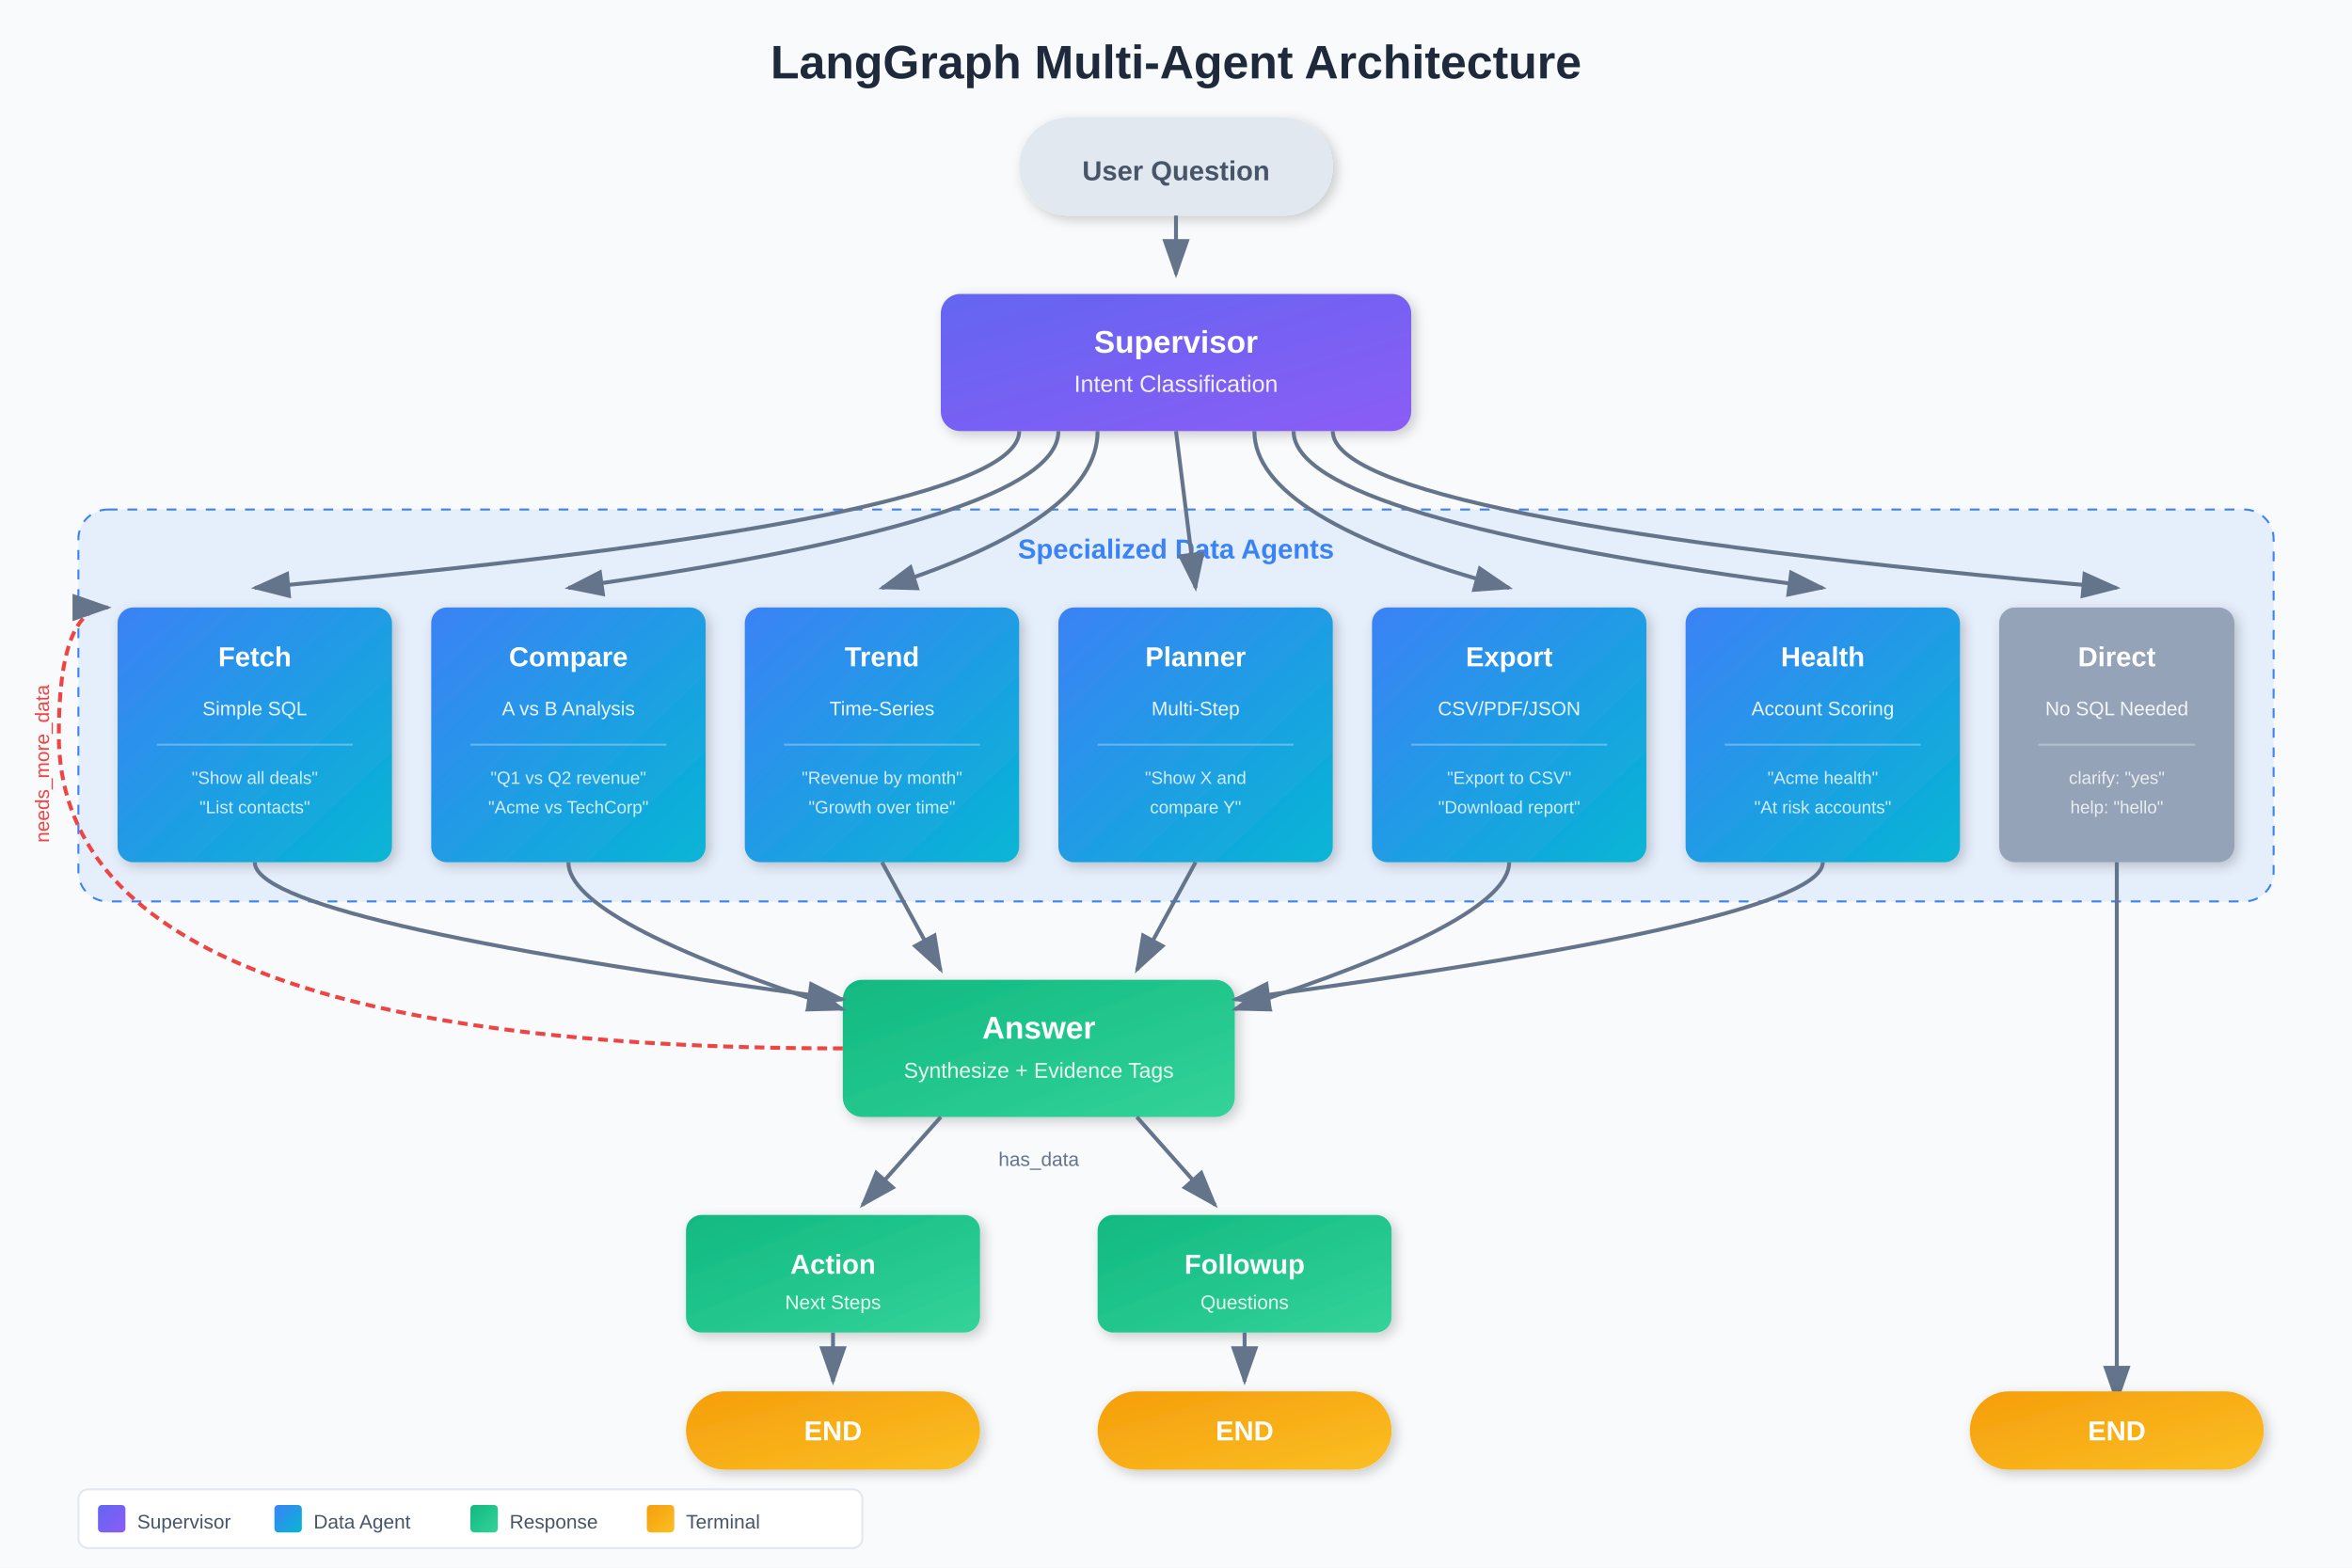
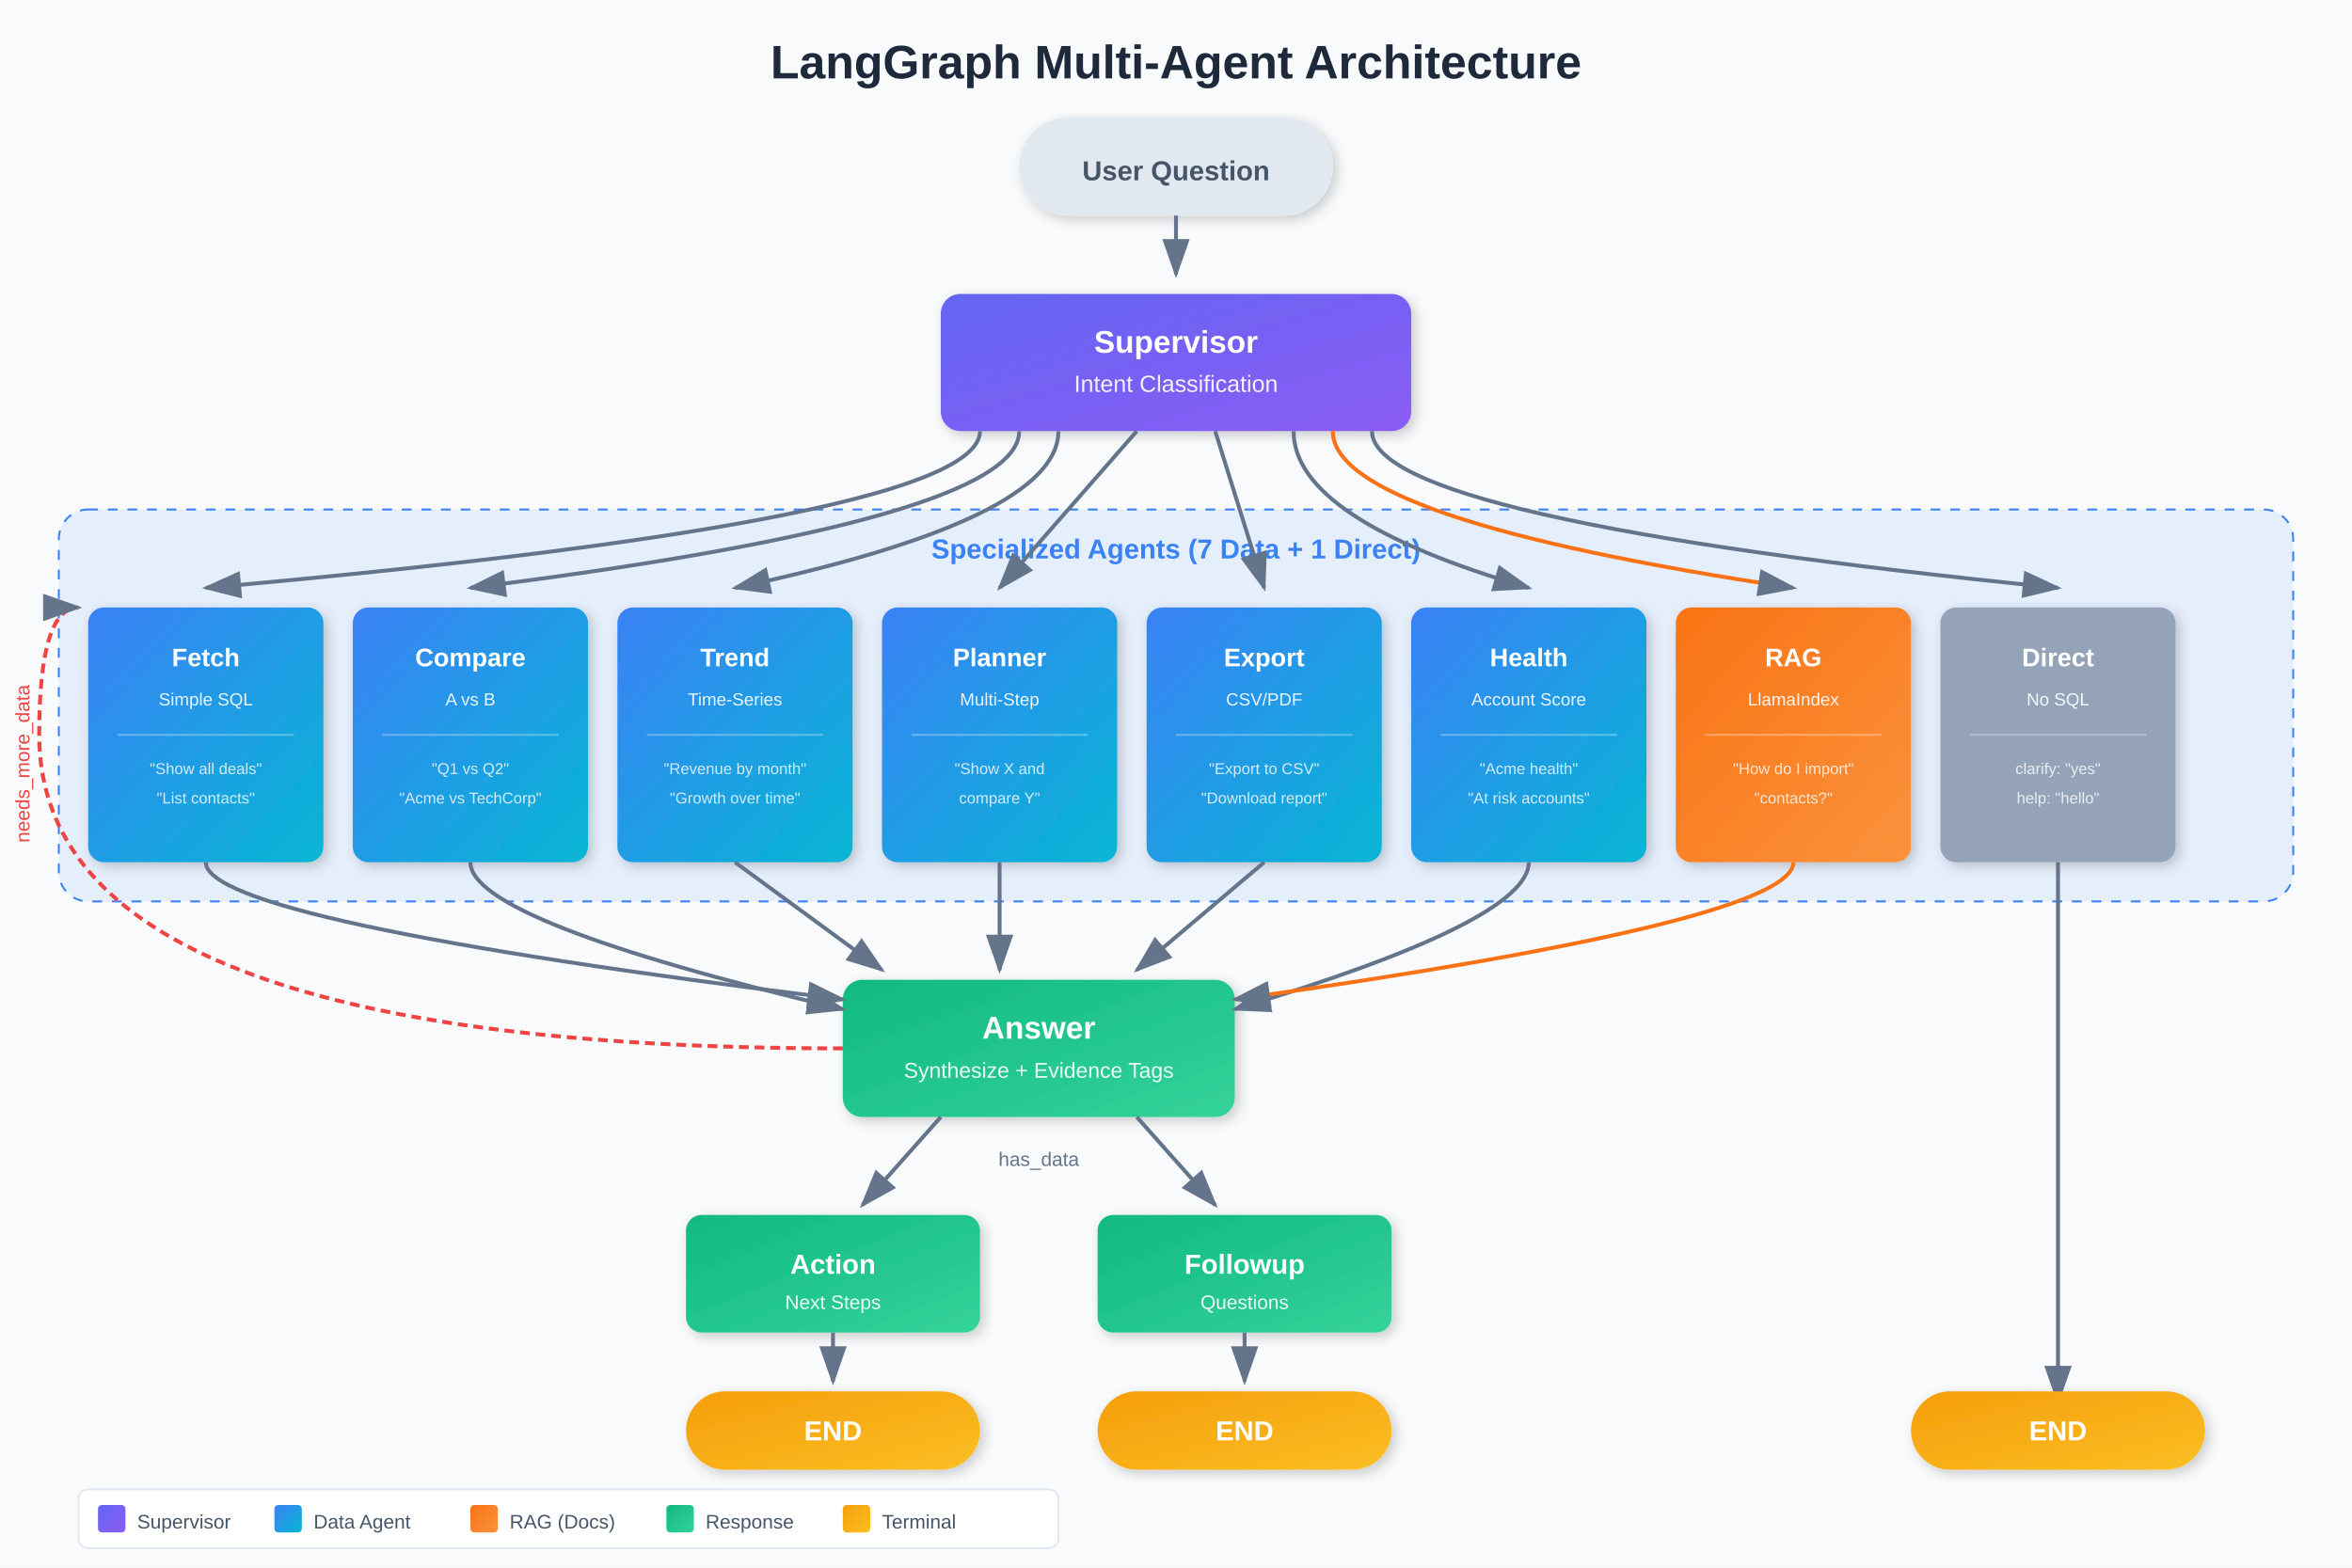
<svg xmlns="http://www.w3.org/2000/svg" viewBox="0 0 1200 800">
  <defs>
    <linearGradient id="supervisorGrad" x1="0%" y1="0%" x2="100%" y2="100%">
      <stop offset="0%" style="stop-color:#6366f1;stop-opacity:1" />
      <stop offset="100%" style="stop-color:#8b5cf6;stop-opacity:1" />
    </linearGradient>
    <linearGradient id="agentGrad" x1="0%" y1="0%" x2="100%" y2="100%">
      <stop offset="0%" style="stop-color:#3b82f6;stop-opacity:1" />
      <stop offset="100%" style="stop-color:#06b6d4;stop-opacity:1" />
+     </linearGradient>
+     <linearGradient id="ragGrad" x1="0%" y1="0%" x2="100%" y2="100%">
+       <stop offset="0%" style="stop-color:#f97316;stop-opacity:1" />
+       <stop offset="100%" style="stop-color:#fb923c;stop-opacity:1" />
    </linearGradient>
    <linearGradient id="responseGrad" x1="0%" y1="0%" x2="100%" y2="100%">
      <stop offset="0%" style="stop-color:#10b981;stop-opacity:1" />
      <stop offset="100%" style="stop-color:#34d399;stop-opacity:1" />
    </linearGradient>
    <linearGradient id="endGrad" x1="0%" y1="0%" x2="100%" y2="100%">
      <stop offset="0%" style="stop-color:#f59e0b;stop-opacity:1" />
      <stop offset="100%" style="stop-color:#fbbf24;stop-opacity:1" />
    </linearGradient>
    <filter id="shadow" x="-20%" y="-20%" width="140%" height="140%">
      <feDropShadow dx="2" dy="2" stdDeviation="3" flood-opacity="0.2" />
    </filter>
    <marker id="arrowhead" markerWidth="10" markerHeight="7" refX="9" refY="3.5" orient="auto">
      <polygon points="0 0, 10 3.5, 0 7" fill="#64748b" />
    </marker>
  </defs>
  <rect width="1200" height="800" fill="#f8fafc" />
  <text x="600" y="40" font-family="Arial, sans-serif" font-size="24" font-weight="bold" fill="#1e293b" text-anchor="middle">LangGraph Multi-Agent Architecture</text>
  <rect x="520" y="60" width="160" height="50" rx="25" fill="#e2e8f0" filter="url(#shadow)" />
  <text x="600" y="92" font-family="Arial, sans-serif" font-size="14" font-weight="bold" fill="#475569" text-anchor="middle">User Question</text>
  <line x1="600" y1="110" x2="600" y2="140" stroke="#64748b" stroke-width="2" marker-end="url(#arrowhead)" />
  <rect x="480" y="150" width="240" height="70" rx="10" fill="url(#supervisorGrad)" filter="url(#shadow)" />
  <text x="600" y="180" font-family="Arial, sans-serif" font-size="16" font-weight="bold" fill="white" text-anchor="middle">Supervisor</text>
  <text x="600" y="200" font-family="Arial, sans-serif" font-size="12" fill="rgba(255,255,255,0.9)" text-anchor="middle">Intent Classification</text>
-   <rect x="40" y="260" width="1120" height="200" rx="15" fill="rgba(59,130,246,0.1)" stroke="#3b82f6" stroke-width="1" stroke-dasharray="5,5" />
-   <text x="600" y="285" font-family="Arial, sans-serif" font-size="14" font-weight="bold" fill="#3b82f6" text-anchor="middle">Specialized Data Agents</text>
-   <rect x="60" y="310" width="140" height="130" rx="8" fill="url(#agentGrad)" filter="url(#shadow)" />
-   <text x="130" y="340" font-family="Arial, sans-serif" font-size="14" font-weight="bold" fill="white" text-anchor="middle">Fetch</text>
-   <text x="130" y="365" font-family="Arial, sans-serif" font-size="10" fill="rgba(255,255,255,0.9)" text-anchor="middle">Simple SQL</text>
-   <line x1="80" y1="380" x2="180" y2="380" stroke="rgba(255,255,255,0.3)" stroke-width="1" />
-   <text x="130" y="400" font-family="Arial, sans-serif" font-size="9" fill="rgba(255,255,255,0.8)" text-anchor="middle">"Show all deals"</text>
-   <text x="130" y="415" font-family="Arial, sans-serif" font-size="9" fill="rgba(255,255,255,0.8)" text-anchor="middle">"List contacts"</text>
-   <rect x="220" y="310" width="140" height="130" rx="8" fill="url(#agentGrad)" filter="url(#shadow)" />
-   <text x="290" y="340" font-family="Arial, sans-serif" font-size="14" font-weight="bold" fill="white" text-anchor="middle">Compare</text>
-   <text x="290" y="365" font-family="Arial, sans-serif" font-size="10" fill="rgba(255,255,255,0.9)" text-anchor="middle">A vs B Analysis</text>
-   <line x1="240" y1="380" x2="340" y2="380" stroke="rgba(255,255,255,0.3)" stroke-width="1" />
-   <text x="290" y="400" font-family="Arial, sans-serif" font-size="9" fill="rgba(255,255,255,0.8)" text-anchor="middle">"Q1 vs Q2 revenue"</text>
-   <text x="290" y="415" font-family="Arial, sans-serif" font-size="9" fill="rgba(255,255,255,0.8)" text-anchor="middle">"Acme vs TechCorp"</text>
-   <rect x="380" y="310" width="140" height="130" rx="8" fill="url(#agentGrad)" filter="url(#shadow)" />
-   <text x="450" y="340" font-family="Arial, sans-serif" font-size="14" font-weight="bold" fill="white" text-anchor="middle">Trend</text>
-   <text x="450" y="365" font-family="Arial, sans-serif" font-size="10" fill="rgba(255,255,255,0.9)" text-anchor="middle">Time-Series</text>
-   <line x1="400" y1="380" x2="500" y2="380" stroke="rgba(255,255,255,0.3)" stroke-width="1" />
-   <text x="450" y="400" font-family="Arial, sans-serif" font-size="9" fill="rgba(255,255,255,0.8)" text-anchor="middle">"Revenue by month"</text>
-   <text x="450" y="415" font-family="Arial, sans-serif" font-size="9" fill="rgba(255,255,255,0.8)" text-anchor="middle">"Growth over time"</text>
-   <rect x="540" y="310" width="140" height="130" rx="8" fill="url(#agentGrad)" filter="url(#shadow)" />
-   <text x="610" y="340" font-family="Arial, sans-serif" font-size="14" font-weight="bold" fill="white" text-anchor="middle">Planner</text>
-   <text x="610" y="365" font-family="Arial, sans-serif" font-size="10" fill="rgba(255,255,255,0.9)" text-anchor="middle">Multi-Step</text>
-   <line x1="560" y1="380" x2="660" y2="380" stroke="rgba(255,255,255,0.3)" stroke-width="1" />
-   <text x="610" y="400" font-family="Arial, sans-serif" font-size="9" fill="rgba(255,255,255,0.8)" text-anchor="middle">"Show X and</text>
-   <text x="610" y="415" font-family="Arial, sans-serif" font-size="9" fill="rgba(255,255,255,0.8)" text-anchor="middle">compare Y"</text>
-   <rect x="700" y="310" width="140" height="130" rx="8" fill="url(#agentGrad)" filter="url(#shadow)" />
-   <text x="770" y="340" font-family="Arial, sans-serif" font-size="14" font-weight="bold" fill="white" text-anchor="middle">Export</text>
-   <text x="770" y="365" font-family="Arial, sans-serif" font-size="10" fill="rgba(255,255,255,0.9)" text-anchor="middle">CSV/PDF/JSON</text>
-   <line x1="720" y1="380" x2="820" y2="380" stroke="rgba(255,255,255,0.3)" stroke-width="1" />
-   <text x="770" y="400" font-family="Arial, sans-serif" font-size="9" fill="rgba(255,255,255,0.8)" text-anchor="middle">"Export to CSV"</text>
-   <text x="770" y="415" font-family="Arial, sans-serif" font-size="9" fill="rgba(255,255,255,0.8)" text-anchor="middle">"Download report"</text>
-   <rect x="860" y="310" width="140" height="130" rx="8" fill="url(#agentGrad)" filter="url(#shadow)" />
-   <text x="930" y="340" font-family="Arial, sans-serif" font-size="14" font-weight="bold" fill="white" text-anchor="middle">Health</text>
-   <text x="930" y="365" font-family="Arial, sans-serif" font-size="10" fill="rgba(255,255,255,0.9)" text-anchor="middle">Account Scoring</text>
-   <line x1="880" y1="380" x2="980" y2="380" stroke="rgba(255,255,255,0.3)" stroke-width="1" />
-   <text x="930" y="400" font-family="Arial, sans-serif" font-size="9" fill="rgba(255,255,255,0.8)" text-anchor="middle">"Acme health"</text>
-   <text x="930" y="415" font-family="Arial, sans-serif" font-size="9" fill="rgba(255,255,255,0.8)" text-anchor="middle">"At risk accounts"</text>
-   <rect x="1020" y="310" width="120" height="130" rx="8" fill="#94a3b8" filter="url(#shadow)" />
-   <text x="1080" y="340" font-family="Arial, sans-serif" font-size="14" font-weight="bold" fill="white" text-anchor="middle">Direct</text>
-   <text x="1080" y="365" font-family="Arial, sans-serif" font-size="10" fill="rgba(255,255,255,0.9)" text-anchor="middle">No SQL Needed</text>
-   <line x1="1040" y1="380" x2="1120" y2="380" stroke="rgba(255,255,255,0.3)" stroke-width="1" />
-   <text x="1080" y="400" font-family="Arial, sans-serif" font-size="9" fill="rgba(255,255,255,0.8)" text-anchor="middle">clarify: "yes"</text>
-   <text x="1080" y="415" font-family="Arial, sans-serif" font-size="9" fill="rgba(255,255,255,0.8)" text-anchor="middle">help: "hello"</text>
-   <path d="M 520 220 Q 520 265 130 300" stroke="#64748b" stroke-width="2" fill="none" marker-end="url(#arrowhead)" />
-   <path d="M 540 220 Q 540 265 290 300" stroke="#64748b" stroke-width="2" fill="none" marker-end="url(#arrowhead)" />
-   <path d="M 560 220 Q 560 265 450 300" stroke="#64748b" stroke-width="2" fill="none" marker-end="url(#arrowhead)" />
-   <path d="M 600 220 L 610 300" stroke="#64748b" stroke-width="2" fill="none" marker-end="url(#arrowhead)" />
-   <path d="M 640 220 Q 640 265 770 300" stroke="#64748b" stroke-width="2" fill="none" marker-end="url(#arrowhead)" />
-   <path d="M 660 220 Q 660 265 930 300" stroke="#64748b" stroke-width="2" fill="none" marker-end="url(#arrowhead)" />
-   <path d="M 680 220 Q 680 265 1080 300" stroke="#64748b" stroke-width="2" fill="none" marker-end="url(#arrowhead)" />
+   <rect x="30" y="260" width="1140" height="200" rx="15" fill="rgba(59,130,246,0.1)" stroke="#3b82f6" stroke-width="1" stroke-dasharray="5,5" />
+   <text x="600" y="285" font-family="Arial, sans-serif" font-size="14" font-weight="bold" fill="#3b82f6" text-anchor="middle">Specialized Agents (7 Data + 1 Direct)</text>
+   <rect x="45" y="310" width="120" height="130" rx="8" fill="url(#agentGrad)" filter="url(#shadow)" />
+   <text x="105" y="340" font-family="Arial, sans-serif" font-size="13" font-weight="bold" fill="white" text-anchor="middle">Fetch</text>
+   <text x="105" y="360" font-family="Arial, sans-serif" font-size="9" fill="rgba(255,255,255,0.9)" text-anchor="middle">Simple SQL</text>
+   <line x1="60" y1="375" x2="150" y2="375" stroke="rgba(255,255,255,0.3)" stroke-width="1" />
+   <text x="105" y="395" font-family="Arial, sans-serif" font-size="8" fill="rgba(255,255,255,0.8)" text-anchor="middle">"Show all deals"</text>
+   <text x="105" y="410" font-family="Arial, sans-serif" font-size="8" fill="rgba(255,255,255,0.8)" text-anchor="middle">"List contacts"</text>
+   <rect x="180" y="310" width="120" height="130" rx="8" fill="url(#agentGrad)" filter="url(#shadow)" />
+   <text x="240" y="340" font-family="Arial, sans-serif" font-size="13" font-weight="bold" fill="white" text-anchor="middle">Compare</text>
+   <text x="240" y="360" font-family="Arial, sans-serif" font-size="9" fill="rgba(255,255,255,0.9)" text-anchor="middle">A vs B</text>
+   <line x1="195" y1="375" x2="285" y2="375" stroke="rgba(255,255,255,0.3)" stroke-width="1" />
+   <text x="240" y="395" font-family="Arial, sans-serif" font-size="8" fill="rgba(255,255,255,0.8)" text-anchor="middle">"Q1 vs Q2"</text>
+   <text x="240" y="410" font-family="Arial, sans-serif" font-size="8" fill="rgba(255,255,255,0.8)" text-anchor="middle">"Acme vs TechCorp"</text>
+   <rect x="315" y="310" width="120" height="130" rx="8" fill="url(#agentGrad)" filter="url(#shadow)" />
+   <text x="375" y="340" font-family="Arial, sans-serif" font-size="13" font-weight="bold" fill="white" text-anchor="middle">Trend</text>
+   <text x="375" y="360" font-family="Arial, sans-serif" font-size="9" fill="rgba(255,255,255,0.9)" text-anchor="middle">Time-Series</text>
+   <line x1="330" y1="375" x2="420" y2="375" stroke="rgba(255,255,255,0.3)" stroke-width="1" />
+   <text x="375" y="395" font-family="Arial, sans-serif" font-size="8" fill="rgba(255,255,255,0.8)" text-anchor="middle">"Revenue by month"</text>
+   <text x="375" y="410" font-family="Arial, sans-serif" font-size="8" fill="rgba(255,255,255,0.8)" text-anchor="middle">"Growth over time"</text>
+   <rect x="450" y="310" width="120" height="130" rx="8" fill="url(#agentGrad)" filter="url(#shadow)" />
+   <text x="510" y="340" font-family="Arial, sans-serif" font-size="13" font-weight="bold" fill="white" text-anchor="middle">Planner</text>
+   <text x="510" y="360" font-family="Arial, sans-serif" font-size="9" fill="rgba(255,255,255,0.9)" text-anchor="middle">Multi-Step</text>
+   <line x1="465" y1="375" x2="555" y2="375" stroke="rgba(255,255,255,0.3)" stroke-width="1" />
+   <text x="510" y="395" font-family="Arial, sans-serif" font-size="8" fill="rgba(255,255,255,0.8)" text-anchor="middle">"Show X and</text>
+   <text x="510" y="410" font-family="Arial, sans-serif" font-size="8" fill="rgba(255,255,255,0.8)" text-anchor="middle">compare Y"</text>
+   <rect x="585" y="310" width="120" height="130" rx="8" fill="url(#agentGrad)" filter="url(#shadow)" />
+   <text x="645" y="340" font-family="Arial, sans-serif" font-size="13" font-weight="bold" fill="white" text-anchor="middle">Export</text>
+   <text x="645" y="360" font-family="Arial, sans-serif" font-size="9" fill="rgba(255,255,255,0.9)" text-anchor="middle">CSV/PDF</text>
+   <line x1="600" y1="375" x2="690" y2="375" stroke="rgba(255,255,255,0.3)" stroke-width="1" />
+   <text x="645" y="395" font-family="Arial, sans-serif" font-size="8" fill="rgba(255,255,255,0.8)" text-anchor="middle">"Export to CSV"</text>
+   <text x="645" y="410" font-family="Arial, sans-serif" font-size="8" fill="rgba(255,255,255,0.8)" text-anchor="middle">"Download report"</text>
+   <rect x="720" y="310" width="120" height="130" rx="8" fill="url(#agentGrad)" filter="url(#shadow)" />
+   <text x="780" y="340" font-family="Arial, sans-serif" font-size="13" font-weight="bold" fill="white" text-anchor="middle">Health</text>
+   <text x="780" y="360" font-family="Arial, sans-serif" font-size="9" fill="rgba(255,255,255,0.9)" text-anchor="middle">Account Score</text>
+   <line x1="735" y1="375" x2="825" y2="375" stroke="rgba(255,255,255,0.3)" stroke-width="1" />
+   <text x="780" y="395" font-family="Arial, sans-serif" font-size="8" fill="rgba(255,255,255,0.8)" text-anchor="middle">"Acme health"</text>
+   <text x="780" y="410" font-family="Arial, sans-serif" font-size="8" fill="rgba(255,255,255,0.8)" text-anchor="middle">"At risk accounts"</text>
+   <rect x="855" y="310" width="120" height="130" rx="8" fill="url(#ragGrad)" filter="url(#shadow)" />
+   <text x="915" y="340" font-family="Arial, sans-serif" font-size="13" font-weight="bold" fill="white" text-anchor="middle">RAG</text>
+   <text x="915" y="360" font-family="Arial, sans-serif" font-size="9" fill="rgba(255,255,255,0.9)" text-anchor="middle">LlamaIndex</text>
+   <line x1="870" y1="375" x2="960" y2="375" stroke="rgba(255,255,255,0.3)" stroke-width="1" />
+   <text x="915" y="395" font-family="Arial, sans-serif" font-size="8" fill="rgba(255,255,255,0.8)" text-anchor="middle">"How do I import"</text>
+   <text x="915" y="410" font-family="Arial, sans-serif" font-size="8" fill="rgba(255,255,255,0.8)" text-anchor="middle">"contacts?"</text>
+   <rect x="990" y="310" width="120" height="130" rx="8" fill="#94a3b8" filter="url(#shadow)" />
+   <text x="1050" y="340" font-family="Arial, sans-serif" font-size="13" font-weight="bold" fill="white" text-anchor="middle">Direct</text>
+   <text x="1050" y="360" font-family="Arial, sans-serif" font-size="9" fill="rgba(255,255,255,0.9)" text-anchor="middle">No SQL</text>
+   <line x1="1005" y1="375" x2="1095" y2="375" stroke="rgba(255,255,255,0.3)" stroke-width="1" />
+   <text x="1050" y="395" font-family="Arial, sans-serif" font-size="8" fill="rgba(255,255,255,0.8)" text-anchor="middle">clarify: "yes"</text>
+   <text x="1050" y="410" font-family="Arial, sans-serif" font-size="8" fill="rgba(255,255,255,0.8)" text-anchor="middle">help: "hello"</text>
+   <path d="M 500 220 Q 500 265 105 300" stroke="#64748b" stroke-width="2" fill="none" marker-end="url(#arrowhead)" />
+   <path d="M 520 220 Q 520 265 240 300" stroke="#64748b" stroke-width="2" fill="none" marker-end="url(#arrowhead)" />
+   <path d="M 540 220 Q 540 265 375 300" stroke="#64748b" stroke-width="2" fill="none" marker-end="url(#arrowhead)" />
+   <path d="M 580 220 L 510 300" stroke="#64748b" stroke-width="2" fill="none" marker-end="url(#arrowhead)" />
+   <path d="M 620 220 L 645 300" stroke="#64748b" stroke-width="2" fill="none" marker-end="url(#arrowhead)" />
+   <path d="M 660 220 Q 660 265 780 300" stroke="#64748b" stroke-width="2" fill="none" marker-end="url(#arrowhead)" />
+   <path d="M 680 220 Q 680 265 915 300" stroke="#f97316" stroke-width="2" fill="none" marker-end="url(#arrowhead)" />
+   <path d="M 700 220 Q 700 265 1050 300" stroke="#64748b" stroke-width="2" fill="none" marker-end="url(#arrowhead)" />
  <rect x="430" y="500" width="200" height="70" rx="10" fill="url(#responseGrad)" filter="url(#shadow)" />
  <text x="530" y="530" font-family="Arial, sans-serif" font-size="16" font-weight="bold" fill="white" text-anchor="middle">Answer</text>
  <text x="530" y="550" font-family="Arial, sans-serif" font-size="11" fill="rgba(255,255,255,0.9)" text-anchor="middle">Synthesize + Evidence Tags</text>
-   <path d="M 130 440 Q 130 470 430 510" stroke="#64748b" stroke-width="2" fill="none" marker-end="url(#arrowhead)" />
-   <path d="M 290 440 Q 290 470 430 515" stroke="#64748b" stroke-width="2" fill="none" marker-end="url(#arrowhead)" />
-   <path d="M 450 440 L 480 495" stroke="#64748b" stroke-width="2" fill="none" marker-end="url(#arrowhead)" />
-   <path d="M 610 440 L 580 495" stroke="#64748b" stroke-width="2" fill="none" marker-end="url(#arrowhead)" />
-   <path d="M 770 440 Q 770 470 630 515" stroke="#64748b" stroke-width="2" fill="none" marker-end="url(#arrowhead)" />
-   <path d="M 930 440 Q 930 470 630 510" stroke="#64748b" stroke-width="2" fill="none" marker-end="url(#arrowhead)" />
-   <path d="M 430 535 Q 30 535 30 375 Q 30 310 55 310" stroke="#ef4444" stroke-width="2" fill="none" marker-end="url(#arrowhead)" stroke-dasharray="5,3" />
-   <text x="25" y="430" font-family="Arial, sans-serif" font-size="10" fill="#ef4444" transform="rotate(-90 25 430)">needs_more_data</text>
+   <path d="M 105 440 Q 105 470 430 510" stroke="#64748b" stroke-width="2" fill="none" marker-end="url(#arrowhead)" />
+   <path d="M 240 440 Q 240 470 430 515" stroke="#64748b" stroke-width="2" fill="none" marker-end="url(#arrowhead)" />
+   <path d="M 375 440 L 450 495" stroke="#64748b" stroke-width="2" fill="none" marker-end="url(#arrowhead)" />
+   <path d="M 510 440 L 510 495" stroke="#64748b" stroke-width="2" fill="none" marker-end="url(#arrowhead)" />
+   <path d="M 645 440 L 580 495" stroke="#64748b" stroke-width="2" fill="none" marker-end="url(#arrowhead)" />
+   <path d="M 780 440 Q 780 470 630 515" stroke="#64748b" stroke-width="2" fill="none" marker-end="url(#arrowhead)" />
+   <path d="M 915 440 Q 915 470 630 510" stroke="#f97316" stroke-width="2" fill="none" marker-end="url(#arrowhead)" />
+   <path d="M 430 535 Q 20 535 20 375 Q 20 310 40 310" stroke="#ef4444" stroke-width="2" fill="none" marker-end="url(#arrowhead)" stroke-dasharray="5,3" />
+   <text x="15" y="430" font-family="Arial, sans-serif" font-size="10" fill="#ef4444" transform="rotate(-90 15 430)">needs_more_data</text>
  <rect x="350" y="620" width="150" height="60" rx="8" fill="url(#responseGrad)" filter="url(#shadow)" />
  <text x="425" y="650" font-family="Arial, sans-serif" font-size="14" font-weight="bold" fill="white" text-anchor="middle">Action</text>
  <text x="425" y="668" font-family="Arial, sans-serif" font-size="10" fill="rgba(255,255,255,0.9)" text-anchor="middle">Next Steps</text>
  <rect x="560" y="620" width="150" height="60" rx="8" fill="url(#responseGrad)" filter="url(#shadow)" />
  <text x="635" y="650" font-family="Arial, sans-serif" font-size="14" font-weight="bold" fill="white" text-anchor="middle">Followup</text>
  <text x="635" y="668" font-family="Arial, sans-serif" font-size="10" fill="rgba(255,255,255,0.9)" text-anchor="middle">Questions</text>
  <path d="M 480 570 L 440 615" stroke="#64748b" stroke-width="2" fill="none" marker-end="url(#arrowhead)" />
  <path d="M 580 570 L 620 615" stroke="#64748b" stroke-width="2" fill="none" marker-end="url(#arrowhead)" />
  <text x="530" y="595" font-family="Arial, sans-serif" font-size="10" fill="#64748b" text-anchor="middle">has_data</text>
-   <path d="M 1080 440 L 1080 715" stroke="#64748b" stroke-width="2" fill="none" marker-end="url(#arrowhead)" />
+   <path d="M 1050 440 L 1050 715" stroke="#64748b" stroke-width="2" fill="none" marker-end="url(#arrowhead)" />
  <rect x="350" y="710" width="150" height="40" rx="20" fill="url(#endGrad)" filter="url(#shadow)" />
  <text x="425" y="735" font-family="Arial, sans-serif" font-size="14" font-weight="bold" fill="white" text-anchor="middle">END</text>
  <rect x="560" y="710" width="150" height="40" rx="20" fill="url(#endGrad)" filter="url(#shadow)" />
  <text x="635" y="735" font-family="Arial, sans-serif" font-size="14" font-weight="bold" fill="white" text-anchor="middle">END</text>
-   <rect x="1005" y="710" width="150" height="40" rx="20" fill="url(#endGrad)" filter="url(#shadow)" />
-   <text x="1080" y="735" font-family="Arial, sans-serif" font-size="14" font-weight="bold" fill="white" text-anchor="middle">END</text>
+   <rect x="975" y="710" width="150" height="40" rx="20" fill="url(#endGrad)" filter="url(#shadow)" />
+   <text x="1050" y="735" font-family="Arial, sans-serif" font-size="14" font-weight="bold" fill="white" text-anchor="middle">END</text>
  <line x1="425" y1="680" x2="425" y2="705" stroke="#64748b" stroke-width="2" marker-end="url(#arrowhead)" />
  <line x1="635" y1="680" x2="635" y2="705" stroke="#64748b" stroke-width="2" marker-end="url(#arrowhead)" />
-   <rect x="40" y="760" width="400" height="30" rx="5" fill="white" stroke="#e2e8f0" />
+   <rect x="40" y="760" width="500" height="30" rx="5" fill="white" stroke="#e2e8f0" />
  <rect x="50" y="768" width="14" height="14" rx="2" fill="url(#supervisorGrad)" />
  <text x="70" y="780" font-family="Arial, sans-serif" font-size="10" fill="#475569">Supervisor</text>
  <rect x="140" y="768" width="14" height="14" rx="2" fill="url(#agentGrad)" />
  <text x="160" y="780" font-family="Arial, sans-serif" font-size="10" fill="#475569">Data Agent</text>
-   <rect x="240" y="768" width="14" height="14" rx="2" fill="url(#responseGrad)" />
-   <text x="260" y="780" font-family="Arial, sans-serif" font-size="10" fill="#475569">Response</text>
-   <rect x="330" y="768" width="14" height="14" rx="2" fill="url(#endGrad)" />
-   <text x="350" y="780" font-family="Arial, sans-serif" font-size="10" fill="#475569">Terminal</text>
+   <rect x="240" y="768" width="14" height="14" rx="2" fill="url(#ragGrad)" />
+   <text x="260" y="780" font-family="Arial, sans-serif" font-size="10" fill="#475569">RAG (Docs)</text>
+   <rect x="340" y="768" width="14" height="14" rx="2" fill="url(#responseGrad)" />
+   <text x="360" y="780" font-family="Arial, sans-serif" font-size="10" fill="#475569">Response</text>
+   <rect x="430" y="768" width="14" height="14" rx="2" fill="url(#endGrad)" />
+   <text x="450" y="780" font-family="Arial, sans-serif" font-size="10" fill="#475569">Terminal</text>
</svg>
